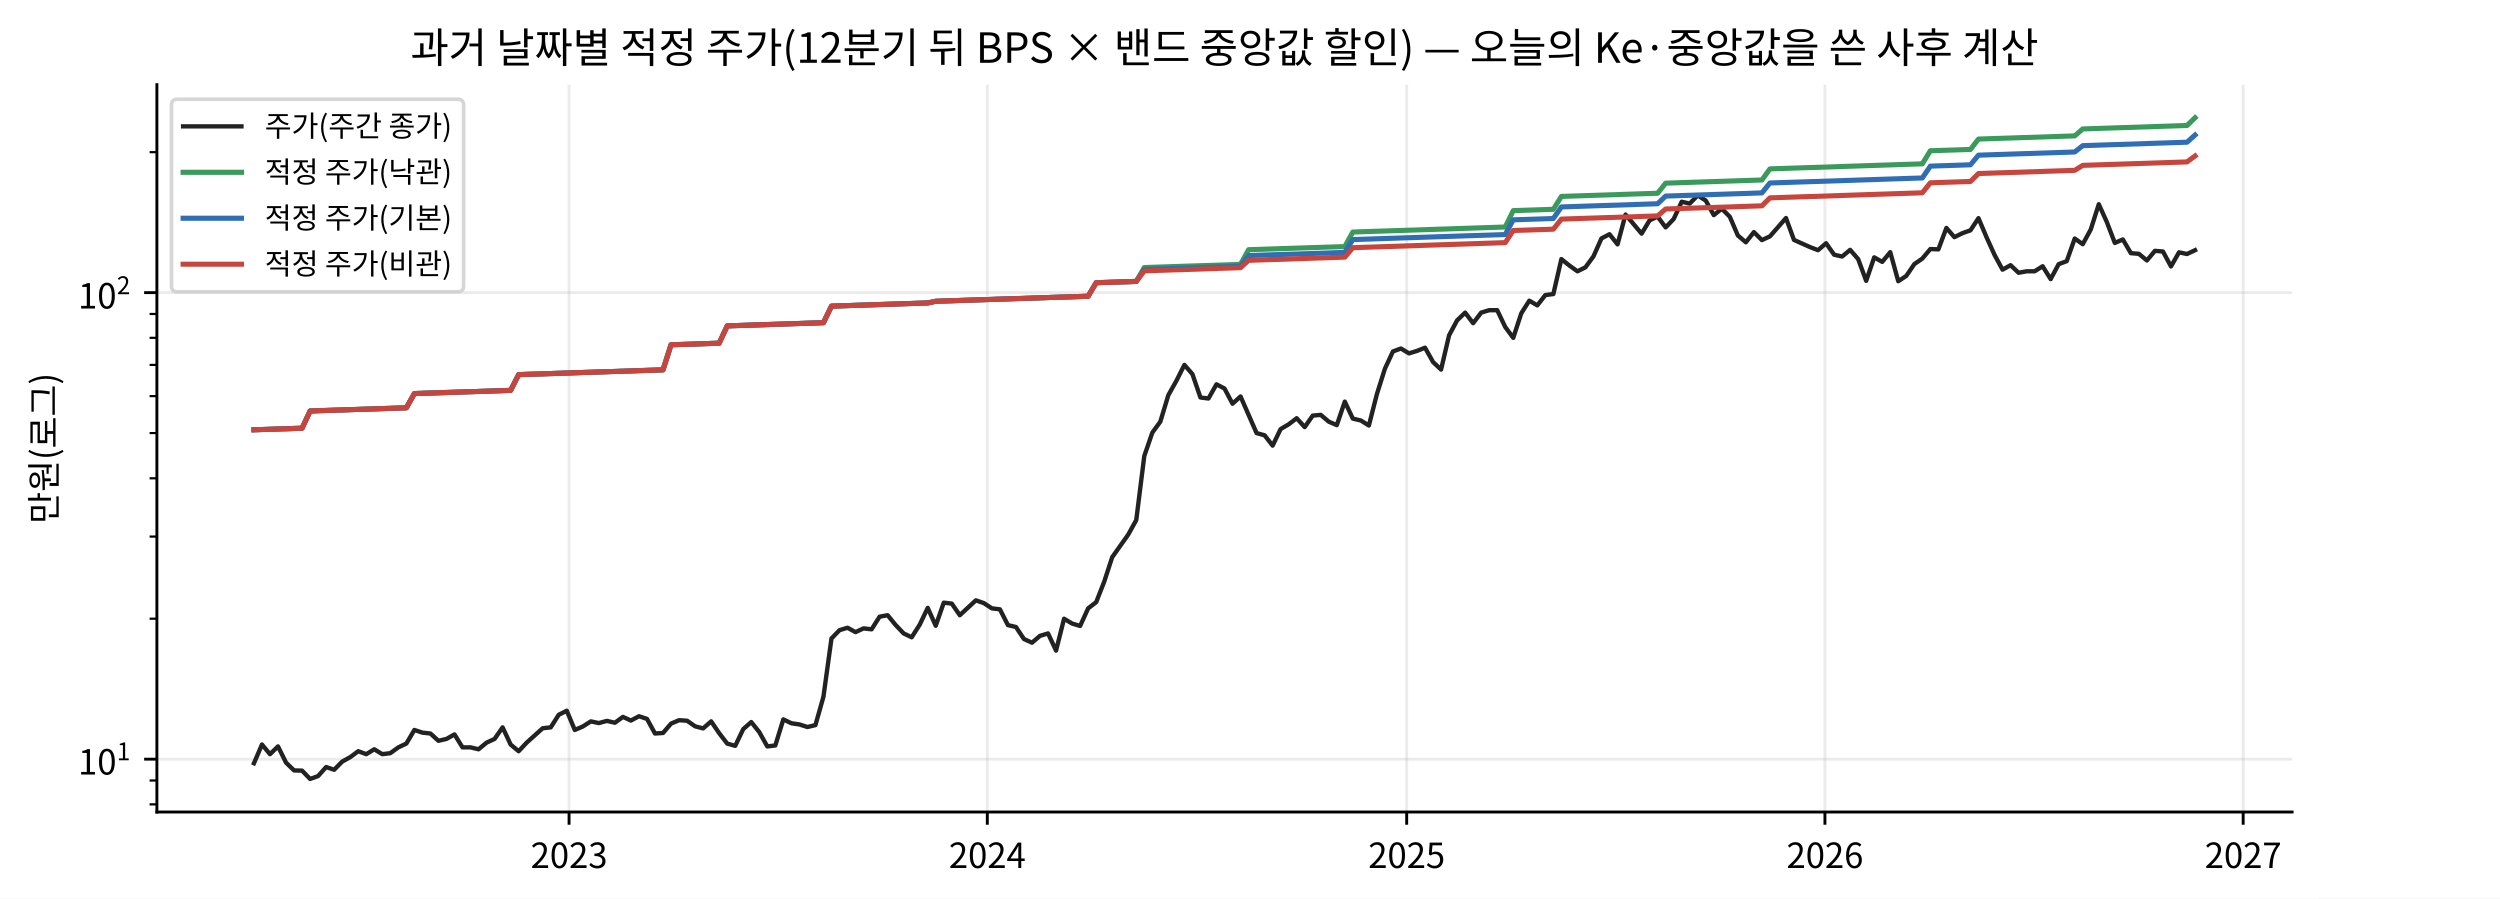
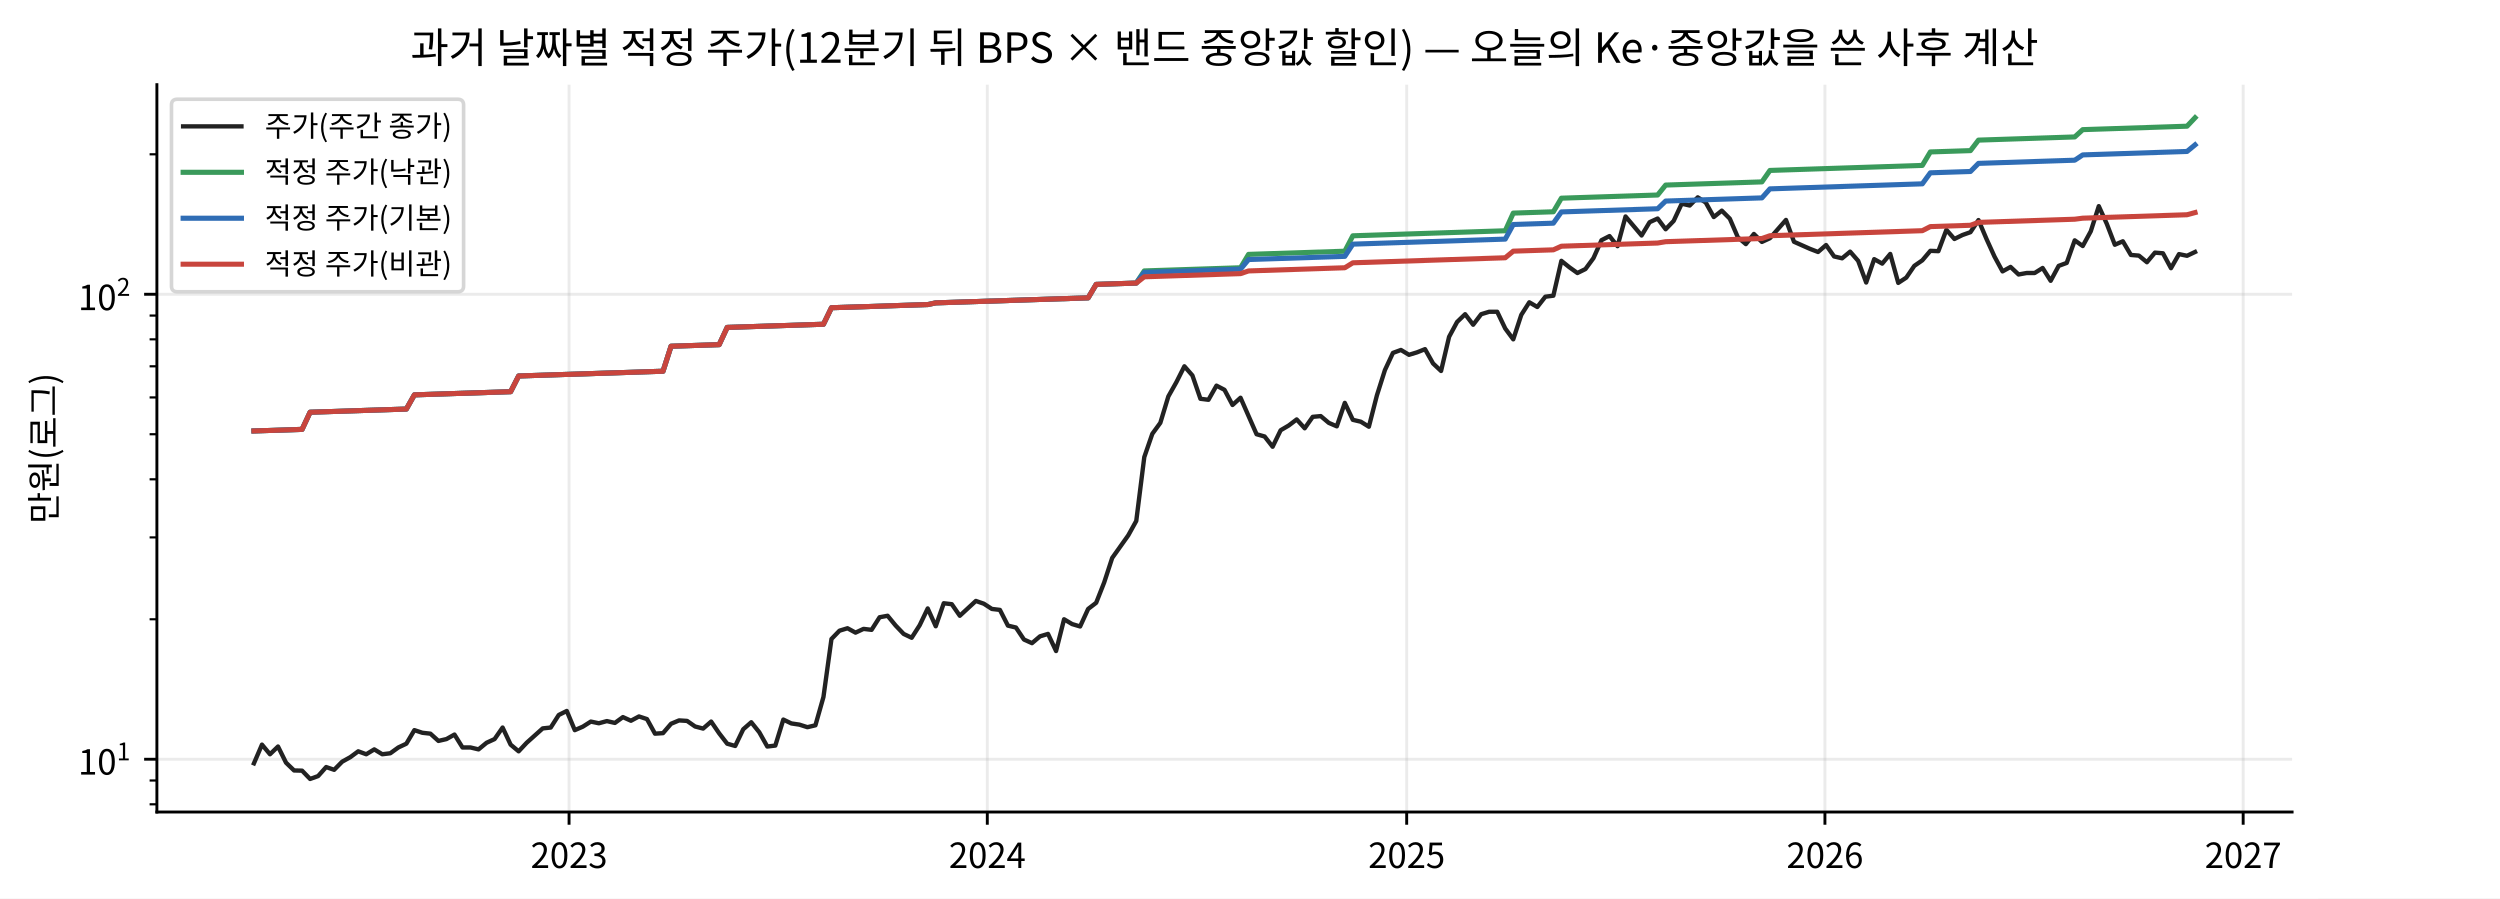
<svg xmlns="http://www.w3.org/2000/svg" xmlns:xlink="http://www.w3.org/1999/xlink" viewBox="0 0 686 246.516" width="686" height="246.516">
  <style>.grid{stroke:#e2e0d8;stroke-width:1}.zero{stroke:#8a8984;stroke-width:1}.base{stroke:#52514e;stroke-dasharray:5 4;stroke-width:1.2}.ax{fill:#52514e;font-size:11px}.dl{fill:#0b0b0b;font-size:11px;font-weight:600}text{font-family:-apple-system,'Apple SD Gothic Neo','Malgun Gothic','Noto Sans KR',sans-serif}</style>
  <rect x="0" y="0" width="686" height="246.516" fill="#ffffff" />
  <defs>
    <style type="text/css">*{stroke-linejoin: round; stroke-linecap: butt}</style>
  </defs>
  <g id="figure_1">
    <g id="patch_1">
      <path d="M 0 246.516  L 636.151 246.516  L 636.151 0  L 0 0  z " style="fill: #ffffff" />
    </g>
    <g id="axes_1">
      <g id="patch_2">
        <path d="M 43.051 222.816  L 628.951 222.816  L 628.951 23.232  L 43.051 23.232  z " style="fill: #ffffff" />
      </g>
      <g id="matplotlib.axis_1">
        <g id="xtick_1">
          <g id="line2d_1">
-             <path clip-path="url(#p89cba3cd01)" d="M 156.15 222.816  L 156.15 23.232  " style="fill: none; stroke: #b0b0b0; stroke-opacity: 0.25; stroke-width: 0.8; stroke-linecap: square" />
+             <path clip-path="url(#p11da241831)" d="M 156.15 222.816  L 156.15 23.232  " style="fill: none; stroke: #b0b0b0; stroke-opacity: 0.25; stroke-width: 0.8; stroke-linecap: square" />
          </g>
          <g id="line2d_2">
            <defs>
-               <path d="M 0 0  L 0 3.5  " id="m62ce308d05" style="stroke: #000000; stroke-width: 0.8" />
+               <path d="M 0 0  L 0 3.5  " id="mc30fbd68ea" style="stroke: #000000; stroke-width: 0.8" />
            </defs>
            <g>
-               <use style="stroke: #000000; stroke-width: 0.8" x="156.15" xlink:href="#m62ce308d05" y="222.816" />
+               <use style="stroke: #000000; stroke-width: 0.8" x="156.15" xlink:href="#mc30fbd68ea" y="222.816" />
            </g>
          </g>
          <g id="text_1">
            <text style="font-size: 9.5px; font-family: 'Noto Sans CJK JP'; text-anchor: middle" transform="rotate(-0 156.1502 238.176)" x="156.15" y="238.176">2023</text>
          </g>
        </g>
        <g id="xtick_2">
          <g id="line2d_3">
-             <path clip-path="url(#p89cba3cd01)" d="M 270.915 222.816  L 270.915 23.232  " style="fill: none; stroke: #b0b0b0; stroke-opacity: 0.25; stroke-width: 0.8; stroke-linecap: square" />
+             <path clip-path="url(#p11da241831)" d="M 270.915 222.816  L 270.915 23.232  " style="fill: none; stroke: #b0b0b0; stroke-opacity: 0.25; stroke-width: 0.8; stroke-linecap: square" />
          </g>
          <g id="line2d_4">
            <g>
-               <use style="stroke: #000000; stroke-width: 0.8" x="270.915" xlink:href="#m62ce308d05" y="222.816" />
+               <use style="stroke: #000000; stroke-width: 0.8" x="270.915" xlink:href="#mc30fbd68ea" y="222.816" />
            </g>
          </g>
          <g id="text_2">
            <text style="font-size: 9.5px; font-family: 'Noto Sans CJK JP'; text-anchor: middle" transform="rotate(-0 270.9154 238.176)" x="270.915" y="238.176">2024</text>
          </g>
        </g>
        <g id="xtick_3">
          <g id="line2d_5">
-             <path clip-path="url(#p89cba3cd01)" d="M 385.995 222.816  L 385.995 23.232  " style="fill: none; stroke: #b0b0b0; stroke-opacity: 0.25; stroke-width: 0.8; stroke-linecap: square" />
+             <path clip-path="url(#p11da241831)" d="M 385.995 222.816  L 385.995 23.232  " style="fill: none; stroke: #b0b0b0; stroke-opacity: 0.25; stroke-width: 0.8; stroke-linecap: square" />
          </g>
          <g id="line2d_6">
            <g>
-               <use style="stroke: #000000; stroke-width: 0.8" x="385.995" xlink:href="#m62ce308d05" y="222.816" />
+               <use style="stroke: #000000; stroke-width: 0.8" x="385.995" xlink:href="#mc30fbd68ea" y="222.816" />
            </g>
          </g>
          <g id="text_3">
            <text style="font-size: 9.5px; font-family: 'Noto Sans CJK JP'; text-anchor: middle" transform="rotate(-0 385.995 238.176)" x="385.995" y="238.176">2025</text>
          </g>
        </g>
        <g id="xtick_4">
          <g id="line2d_7">
-             <path clip-path="url(#p89cba3cd01)" d="M 500.76 222.816  L 500.76 23.232  " style="fill: none; stroke: #b0b0b0; stroke-opacity: 0.25; stroke-width: 0.8; stroke-linecap: square" />
+             <path clip-path="url(#p11da241831)" d="M 500.76 222.816  L 500.76 23.232  " style="fill: none; stroke: #b0b0b0; stroke-opacity: 0.25; stroke-width: 0.8; stroke-linecap: square" />
          </g>
          <g id="line2d_8">
            <g>
-               <use style="stroke: #000000; stroke-width: 0.8" x="500.76" xlink:href="#m62ce308d05" y="222.816" />
+               <use style="stroke: #000000; stroke-width: 0.8" x="500.76" xlink:href="#mc30fbd68ea" y="222.816" />
            </g>
          </g>
          <g id="text_4">
            <text style="font-size: 9.5px; font-family: 'Noto Sans CJK JP'; text-anchor: middle" transform="rotate(-0 500.7602 238.176)" x="500.76" y="238.176">2026</text>
          </g>
        </g>
        <g id="xtick_5">
          <g id="line2d_9">
-             <path clip-path="url(#p89cba3cd01)" d="M 615.525 222.816  L 615.525 23.232  " style="fill: none; stroke: #b0b0b0; stroke-opacity: 0.25; stroke-width: 0.8; stroke-linecap: square" />
+             <path clip-path="url(#p11da241831)" d="M 615.525 222.816  L 615.525 23.232  " style="fill: none; stroke: #b0b0b0; stroke-opacity: 0.25; stroke-width: 0.8; stroke-linecap: square" />
          </g>
          <g id="line2d_10">
            <g>
-               <use style="stroke: #000000; stroke-width: 0.8" x="615.525" xlink:href="#m62ce308d05" y="222.816" />
+               <use style="stroke: #000000; stroke-width: 0.8" x="615.525" xlink:href="#mc30fbd68ea" y="222.816" />
            </g>
          </g>
          <g id="text_5">
            <text style="font-size: 9.5px; font-family: 'Noto Sans CJK JP'; text-anchor: middle" transform="rotate(-0 615.5254 238.176)" x="615.525" y="238.176">2027</text>
          </g>
        </g>
      </g>
      <g id="matplotlib.axis_2">
        <g id="ytick_1">
          <g id="line2d_11">
-             <path clip-path="url(#p89cba3cd01)" d="M 43.051 208.317  L 628.951 208.317  " style="fill: none; stroke: #b0b0b0; stroke-opacity: 0.25; stroke-width: 0.8; stroke-linecap: square" />
+             <path clip-path="url(#p11da241831)" d="M 43.051 208.335  L 628.951 208.335  " style="fill: none; stroke: #b0b0b0; stroke-opacity: 0.25; stroke-width: 0.8; stroke-linecap: square" />
          </g>
          <g id="line2d_12">
            <defs>
-               <path d="M 0 0  L -3.5 0  " id="m7089ee80d8" style="stroke: #000000; stroke-width: 0.8" />
+               <path d="M 0 0  L -3.5 0  " id="mac27fb0cdb" style="stroke: #000000; stroke-width: 0.8" />
            </defs>
            <g>
-               <use style="stroke: #000000; stroke-width: 0.8" x="43.051" xlink:href="#m7089ee80d8" y="208.317" />
+               <use style="stroke: #000000; stroke-width: 0.8" x="43.051" xlink:href="#mac27fb0cdb" y="208.335" />
            </g>
          </g>
          <g id="text_6">
-             <g transform="translate(21.42141 212.7344)">
+             <g transform="translate(21.42141 212.7527)">
              <text>
                <tspan style="font-size: 9.5px; font-family: 'Noto Sans CJK JP'" x="0" y="-0.198">1</tspan>
                <tspan style="font-size: 9.5px; font-family: 'Noto Sans CJK JP'" x="5.273" y="-0.198">0</tspan>
                <tspan style="font-size: 6.65px; font-family: 'Noto Sans CJK JP'" x="10.636" y="-4.122">1</tspan>
              </text>
            </g>
          </g>
        </g>
        <g id="ytick_2">
          <g id="line2d_13">
-             <path clip-path="url(#p89cba3cd01)" d="M 43.051 80.297  L 628.951 80.297  " style="fill: none; stroke: #b0b0b0; stroke-opacity: 0.25; stroke-width: 0.8; stroke-linecap: square" />
+             <path clip-path="url(#p11da241831)" d="M 43.051 80.748  L 628.951 80.748  " style="fill: none; stroke: #b0b0b0; stroke-opacity: 0.25; stroke-width: 0.8; stroke-linecap: square" />
          </g>
          <g id="line2d_14">
            <g>
-               <use style="stroke: #000000; stroke-width: 0.8" x="43.051" xlink:href="#m7089ee80d8" y="80.297" />
+               <use style="stroke: #000000; stroke-width: 0.8" x="43.051" xlink:href="#mac27fb0cdb" y="80.748" />
            </g>
          </g>
          <g id="text_7">
-             <g transform="translate(21.42141 84.76216)">
+             <g transform="translate(21.42141 85.21333)">
              <text>
                <tspan style="font-size: 9.5px; font-family: 'Noto Sans CJK JP'" x="0" y="-0.111">1</tspan>
                <tspan style="font-size: 9.5px; font-family: 'Noto Sans CJK JP'" x="5.273" y="-0.111">0</tspan>
                <tspan style="font-size: 6.65px; font-family: 'Noto Sans CJK JP'" x="10.636" y="-4.034">2</tspan>
              </text>
            </g>
          </g>
        </g>
        <g id="ytick_3">
          <g id="line2d_15">
            <defs>
-               <path d="M 0 0  L -2 0  " id="m1932cd9bad" style="stroke: #000000; stroke-width: 0.6" />
+               <path d="M 0 0  L -2 0  " id="maa5437414d" style="stroke: #000000; stroke-width: 0.6" />
            </defs>
            <g>
-               <use style="stroke: #000000; stroke-width: 0.6" x="43.051" xlink:href="#m1932cd9bad" y="220.723" />
+               <use style="stroke: #000000; stroke-width: 0.6" x="43.051" xlink:href="#maa5437414d" y="220.7" />
            </g>
          </g>
        </g>
        <g id="ytick_4">
          <g id="line2d_16">
            <g>
-               <use style="stroke: #000000; stroke-width: 0.6" x="43.051" xlink:href="#m1932cd9bad" y="214.175" />
+               <use style="stroke: #000000; stroke-width: 0.6" x="43.051" xlink:href="#maa5437414d" y="214.173" />
            </g>
          </g>
        </g>
        <g id="ytick_5">
          <g id="line2d_17">
            <g>
-               <use style="stroke: #000000; stroke-width: 0.6" x="43.051" xlink:href="#m1932cd9bad" y="169.779" />
+               <use style="stroke: #000000; stroke-width: 0.6" x="43.051" xlink:href="#maa5437414d" y="169.928" />
            </g>
          </g>
        </g>
        <g id="ytick_6">
          <g id="line2d_18">
            <g>
-               <use style="stroke: #000000; stroke-width: 0.6" x="43.051" xlink:href="#m1932cd9bad" y="147.236" />
+               <use style="stroke: #000000; stroke-width: 0.6" x="43.051" xlink:href="#maa5437414d" y="147.461" />
            </g>
          </g>
        </g>
        <g id="ytick_7">
          <g id="line2d_19">
            <g>
-               <use style="stroke: #000000; stroke-width: 0.6" x="43.051" xlink:href="#m1932cd9bad" y="131.241" />
+               <use style="stroke: #000000; stroke-width: 0.6" x="43.051" xlink:href="#maa5437414d" y="131.52" />
            </g>
          </g>
        </g>
        <g id="ytick_8">
          <g id="line2d_20">
            <g>
-               <use style="stroke: #000000; stroke-width: 0.6" x="43.051" xlink:href="#m1932cd9bad" y="118.835" />
+               <use style="stroke: #000000; stroke-width: 0.6" x="43.051" xlink:href="#maa5437414d" y="119.156" />
            </g>
          </g>
        </g>
        <g id="ytick_9">
          <g id="line2d_21">
            <g>
-               <use style="stroke: #000000; stroke-width: 0.6" x="43.051" xlink:href="#m1932cd9bad" y="108.698" />
+               <use style="stroke: #000000; stroke-width: 0.6" x="43.051" xlink:href="#maa5437414d" y="109.053" />
            </g>
          </g>
        </g>
        <g id="ytick_10">
          <g id="line2d_22">
            <g>
-               <use style="stroke: #000000; stroke-width: 0.6" x="43.051" xlink:href="#m1932cd9bad" y="100.128" />
+               <use style="stroke: #000000; stroke-width: 0.6" x="43.051" xlink:href="#maa5437414d" y="100.512" />
            </g>
          </g>
        </g>
        <g id="ytick_11">
          <g id="line2d_23">
            <g>
-               <use style="stroke: #000000; stroke-width: 0.6" x="43.051" xlink:href="#m1932cd9bad" y="92.704" />
+               <use style="stroke: #000000; stroke-width: 0.6" x="43.051" xlink:href="#maa5437414d" y="93.113" />
            </g>
          </g>
        </g>
        <g id="ytick_12">
          <g id="line2d_24">
            <g>
-               <use style="stroke: #000000; stroke-width: 0.6" x="43.051" xlink:href="#m1932cd9bad" y="86.155" />
+               <use style="stroke: #000000; stroke-width: 0.6" x="43.051" xlink:href="#maa5437414d" y="86.586" />
            </g>
          </g>
        </g>
        <g id="ytick_13">
          <g id="line2d_25">
            <g>
-               <use style="stroke: #000000; stroke-width: 0.6" x="43.051" xlink:href="#m1932cd9bad" y="41.759" />
+               <use style="stroke: #000000; stroke-width: 0.6" x="43.051" xlink:href="#maa5437414d" y="42.341" />
            </g>
          </g>
        </g>
        <g id="text_8">
          <text style="font-size: 9.5px; font-family: 'Noto Sans CJK JP'; text-anchor: middle" transform="rotate(-90 15.56 123.024)" x="15.56" y="123.024">만원(로그)</text>
        </g>
      </g>
      <g id="line2d_26">
-         <path clip-path="url(#p89cba3cd01)" d="M 69.683 209.44  L 71.884 204.296  L 74.085 206.944  L 76.286 204.816  L 78.487 209.27  L 80.688 211.403  L 82.889 211.462  L 85.09 213.744  L 87.291 212.953  L 89.492 210.471  L 91.693 211.227  L 93.894 208.988  L 96.095 207.764  L 98.296 206.136  L 100.497 206.944  L 102.698 205.604  L 104.899 206.944  L 107.1 206.673  L 109.301 205.077  L 111.502 204.038  L 113.703 200.305  L 115.904 201.032  L 118.105 201.276  L 120.306 203.271  L 122.507 202.766  L 124.708 201.522  L 126.909 205.077  L 129.11 205.077  L 131.311 205.604  L 133.512 203.781  L 135.713 202.766  L 137.914 199.588  L 140.114 204.296  L 142.315 206.136  L 144.516 203.781  L 148.918 199.826  L 151.119 199.588  L 153.32 196.133  L 155.521 195.028  L 157.722 200.305  L 159.923 199.351  L 162.124 197.949  L 164.325 198.412  L 166.526 197.811  L 168.727 198.319  L 170.928 196.717  L 173.129 197.719  L 175.33 196.537  L 177.531 197.261  L 179.732 201.276  L 181.933 201.13  L 184.134 198.552  L 186.335 197.627  L 188.536 197.765  L 190.737 199.303  L 192.938 199.874  L 195.139 197.949  L 197.34 201.178  L 199.541 204.038  L 201.742 204.659  L 203.943 200.065  L 206.144 198.134  L 208.345 200.886  L 210.546 204.816  L 212.747 204.555  L 214.948 197.398  L 217.149 198.459  L 219.35 198.786  L 221.551 199.493  L 223.752 198.973  L 225.953 191.18  L 228.154 175.206  L 230.355 172.924  L 232.556 172.252  L 234.756 173.456  L 236.957 172.426  L 239.158 172.689  L 241.359 169.226  L 243.56 168.815  L 245.761 171.501  L 247.962 173.814  L 250.163 174.87  L 252.364 171.415  L 254.565 166.802  L 256.766 171.702  L 258.967 165.372  L 261.168 165.629  L 263.369 168.815  L 267.771 164.733  L 269.972 165.5  L 272.173 166.934  L 274.374 167.199  L 276.575 171.53  L 278.776 172.049  L 280.977 175.36  L 283.178 176.352  L 285.379 174.475  L 287.58 173.814  L 289.781 178.521  L 291.982 169.779  L 294.183 171.101  L 296.384 171.76  L 298.585 166.934  L 300.786 165.243  L 302.987 159.642  L 305.188 152.888  L 309.59 146.683  L 311.791 142.7  L 313.992 125.127  L 316.193 118.724  L 318.394 115.7  L 320.595 108.421  L 322.796 104.505  L 324.997 100.128  L 327.197 102.646  L 329.398 109.07  L 331.599 109.351  L 333.8 105.459  L 336.001 106.607  L 338.202 110.775  L 340.403 108.791  L 344.805 118.835  L 347.006 119.45  L 349.207 122.275  L 351.408 117.734  L 353.609 116.441  L 355.81 114.762  L 358.011 117.192  L 360.212 114.044  L 362.413 113.84  L 364.614 115.7  L 366.815 116.654  L 369.016 110.201  L 371.217 114.866  L 373.418 115.386  L 375.619 116.761  L 377.82 108.145  L 380.021 101.17  L 382.222 96.44  L 384.423 95.629  L 386.624 96.963  L 388.825 96.292  L 391.026 95.409  L 393.227 99.339  L 395.428 101.413  L 397.629 92.013  L 399.83 87.912  L 402.031 85.786  L 404.232 88.683  L 406.433 85.786  L 408.634 85.115  L 410.835 85.115  L 413.036 89.727  L 415.237 92.704  L 417.438 85.97  L 419.639 82.509  L 421.839 83.796  L 424.04 80.968  L 426.241 80.688  L 428.442 71.095  L 430.643 72.866  L 432.844 74.445  L 435.045 73.355  L 437.246 70.346  L 439.447 65.412  L 441.648 64.275  L 443.849 67.052  L 446.05 58.877  L 450.452 64.108  L 452.653 60.45  L 454.854 59.447  L 457.055 62.39  L 459.256 60.101  L 461.457 55.36  L 463.658 55.859  L 465.859 53.613  L 468.06 55.041  L 470.261 59.029  L 472.462 57.274  L 474.663 59.486  L 476.864 64.609  L 479.065 66.485  L 481.266 63.694  L 483.467 65.881  L 485.668 64.861  L 490.07 59.831  L 492.271 65.839  L 496.673 67.802  L 498.874 68.652  L 501.075 66.746  L 503.276 69.883  L 505.477 70.393  L 507.678 68.562  L 509.879 71.095  L 512.08 77.058  L 514.281 70.626  L 516.481 71.854  L 518.682 69.196  L 520.883 77.163  L 523.084 75.71  L 525.285 72.478  L 527.486 70.954  L 529.687 68.337  L 531.888 68.427  L 534.089 62.551  L 536.29 65.072  L 538.491 63.984  L 540.692 63.202  L 542.893 59.869  L 545.094 65.072  L 547.295 69.929  L 549.496 73.996  L 551.697 72.769  L 553.898 74.847  L 556.099 74.445  L 558.3 74.445  L 560.501 73.061  L 562.702 76.587  L 564.903 72.478  L 567.104 71.663  L 569.305 65.454  L 571.506 67.008  L 573.707 62.957  L 575.908 56.039  L 578.109 60.919  L 580.31 66.659  L 582.511 65.71  L 584.712 69.47  L 586.913 69.653  L 589.114 71.473  L 591.315 68.833  L 593.516 69.014  L 595.717 73.11  L 597.918 69.241  L 600.119 69.699  L 602.32 68.652  L 602.32 68.652  " style="fill: none; stroke: #222222; stroke-width: 1.2; stroke-linecap: square" />
+         <path clip-path="url(#p11da241831)" d="M 69.683 209.455  L 71.884 204.328  L 74.085 206.967  L 76.286 204.846  L 78.487 209.285  L 80.688 211.411  L 82.889 211.47  L 85.09 213.744  L 87.291 212.955  L 89.492 210.482  L 91.693 211.236  L 93.894 209.004  L 96.095 207.784  L 98.296 206.162  L 100.497 206.967  L 102.698 205.632  L 104.899 206.967  L 107.1 206.697  L 109.301 205.107  L 111.502 204.071  L 113.703 200.351  L 115.904 201.075  L 118.105 201.318  L 120.306 203.307  L 122.507 202.803  L 124.708 201.563  L 126.909 205.107  L 129.11 205.107  L 131.311 205.632  L 133.512 203.815  L 135.713 202.803  L 137.914 199.636  L 140.114 204.328  L 142.315 206.162  L 144.516 203.815  L 148.918 199.873  L 151.119 199.636  L 153.32 196.193  L 155.521 195.091  L 157.722 200.351  L 159.923 199.399  L 162.124 198.002  L 164.325 198.464  L 166.526 197.865  L 168.727 198.371  L 170.928 196.775  L 173.129 197.773  L 175.33 196.595  L 177.531 197.317  L 179.732 201.318  L 181.933 201.172  L 184.134 198.603  L 186.335 197.681  L 188.536 197.819  L 190.737 199.352  L 192.938 199.921  L 195.139 198.002  L 197.34 201.221  L 199.541 204.071  L 201.742 204.69  L 203.943 200.111  L 206.144 198.187  L 208.345 200.929  L 210.546 204.846  L 212.747 204.586  L 214.948 197.453  L 217.149 198.511  L 219.35 198.836  L 221.551 199.541  L 223.752 199.023  L 225.953 191.257  L 228.154 175.337  L 230.355 173.062  L 232.556 172.392  L 234.756 173.593  L 236.957 172.566  L 239.158 172.828  L 241.359 169.376  L 243.56 168.966  L 245.761 171.644  L 247.962 173.949  L 250.163 175.002  L 252.364 171.558  L 254.565 166.961  L 256.766 171.844  L 258.967 165.535  L 261.168 165.792  L 263.369 168.966  L 267.771 164.899  L 269.972 165.663  L 272.173 167.093  L 274.374 167.356  L 276.575 171.673  L 278.776 172.19  L 280.977 175.489  L 283.178 176.478  L 285.379 174.608  L 287.58 173.949  L 289.781 178.64  L 291.982 169.928  L 294.183 171.245  L 296.384 171.902  L 298.585 167.093  L 300.786 165.407  L 302.987 159.825  L 305.188 153.094  L 309.59 146.909  L 311.791 142.94  L 313.992 125.427  L 316.193 119.045  L 318.394 116.032  L 320.595 108.777  L 322.796 104.874  L 324.997 100.512  L 327.197 103.022  L 329.398 109.424  L 331.599 109.704  L 333.8 105.825  L 336.001 106.969  L 338.202 111.123  L 340.403 109.146  L 344.805 119.156  L 347.006 119.769  L 349.207 122.584  L 351.408 118.059  L 353.609 116.77  L 355.81 115.097  L 358.011 117.518  L 360.212 114.381  L 362.413 114.178  L 364.614 116.032  L 366.815 116.983  L 369.016 110.551  L 371.217 115.2  L 373.418 115.718  L 375.619 117.089  L 377.82 108.502  L 380.021 101.551  L 382.222 96.837  L 384.423 96.028  L 386.624 97.358  L 388.825 96.689  L 391.026 95.809  L 393.227 99.726  L 395.428 101.793  L 397.629 92.424  L 399.83 88.338  L 402.031 86.218  L 404.232 89.105  L 406.433 86.218  L 408.634 85.55  L 410.835 85.55  L 413.036 90.146  L 415.237 93.113  L 417.438 86.402  L 419.639 82.953  L 421.839 84.236  L 424.04 81.417  L 426.241 81.138  L 428.442 71.577  L 430.643 73.342  L 432.844 74.916  L 435.045 73.829  L 437.246 70.831  L 439.447 65.913  L 441.648 64.78  L 443.849 67.548  L 446.05 59.401  L 450.452 64.614  L 452.653 60.968  L 454.854 59.969  L 457.055 62.902  L 459.256 60.62  L 461.457 55.895  L 463.658 56.393  L 465.859 54.154  L 468.06 55.578  L 470.261 59.552  L 472.462 57.803  L 474.663 60.007  L 476.864 65.113  L 479.065 66.983  L 481.266 64.202  L 483.467 66.381  L 485.668 65.365  L 490.07 60.351  L 492.271 66.339  L 496.673 68.295  L 498.874 69.143  L 501.075 67.243  L 503.276 70.369  L 505.477 70.877  L 507.678 69.053  L 509.879 71.577  L 512.08 77.52  L 514.281 71.11  L 516.481 72.334  L 518.682 69.685  L 520.883 77.624  L 523.084 76.177  L 525.285 72.956  L 527.486 71.436  L 529.687 68.829  L 531.888 68.918  L 534.089 63.062  L 536.29 65.575  L 538.491 64.49  L 540.692 63.711  L 542.893 60.39  L 545.094 65.575  L 547.295 70.415  L 549.496 74.469  L 551.697 73.246  L 553.898 75.316  L 556.099 74.916  L 558.3 74.916  L 560.501 73.537  L 562.702 77.051  L 564.903 72.956  L 567.104 72.144  L 569.305 65.955  L 571.506 67.504  L 573.707 63.467  L 575.908 56.572  L 578.109 61.436  L 580.31 67.156  L 582.511 66.211  L 584.712 69.958  L 586.913 70.14  L 589.114 71.954  L 591.315 69.323  L 593.516 69.503  L 595.717 73.585  L 597.918 69.73  L 600.119 70.186  L 602.32 69.143  L 602.32 69.143  " style="fill: none; stroke: #222222; stroke-width: 1.2; stroke-linecap: square" />
      </g>
      <g id="line2d_27">
-         <path clip-path="url(#p89cba3cd01)" d="M 69.683 117.931  L 82.889 117.493  L 85.09 112.774  L 111.502 111.9  L 113.703 107.991  L 140.114 107.117  L 142.315 102.795  L 181.933 101.484  L 184.134 94.604  L 197.34 94.167  L 199.541 89.421  L 225.953 88.547  L 228.154 84.002  L 254.565 83.128  L 256.766 82.666  L 298.585 81.282  L 300.786 77.577  L 311.791 77.212  L 313.992 73.412  L 340.403 72.538  L 342.604 68.522  L 369.016 67.648  L 371.217 63.673  L 413.036 62.29  L 415.237 57.795  L 426.241 57.43  L 428.442 53.9  L 454.854 53.026  L 457.055 50.261  L 483.467 49.387  L 485.668 46.34  L 527.486 44.956  L 529.687 41.37  L 540.692 41.006  L 542.893 38.159  L 569.305 37.285  L 571.506 35.381  L 600.119 34.434  L 602.32 32.304  L 602.32 32.304  " style="fill: none; stroke: #3a9a5b; stroke-width: 1.4; stroke-linecap: square" />
+         <path clip-path="url(#p11da241831)" d="M 69.683 118.254  L 82.889 117.819  L 85.09 113.115  L 111.502 112.244  L 113.703 108.349  L 140.114 107.478  L 142.315 103.17  L 181.933 101.863  L 184.134 95.006  L 197.34 94.571  L 199.541 89.841  L 225.953 88.97  L 228.154 84.441  L 254.565 83.57  L 256.766 83.109  L 298.585 81.73  L 300.786 78.037  L 311.791 77.674  L 313.992 74.34  L 340.403 73.468  L 342.604 69.801  L 369.016 68.93  L 371.217 64.702  L 413.036 63.322  L 415.237 58.475  L 426.241 58.112  L 428.442 54.381  L 454.854 53.51  L 457.055 50.782  L 483.467 49.911  L 485.668 46.768  L 527.486 45.389  L 529.687 41.692  L 540.692 41.329  L 542.893 38.448  L 569.305 37.576  L 571.506 35.573  L 600.119 34.63  L 602.32 32.304  L 602.32 32.304  " style="fill: none; stroke: #3a9a5b; stroke-width: 1.4; stroke-linecap: square" />
      </g>
      <g id="line2d_28">
-         <path clip-path="url(#p89cba3cd01)" d="M 69.683 117.931  L 82.889 117.493  L 85.09 112.774  L 111.502 111.9  L 113.703 107.991  L 140.114 107.117  L 142.315 102.795  L 181.933 101.484  L 184.134 94.604  L 197.34 94.167  L 199.541 89.421  L 225.953 88.547  L 228.154 84.002  L 254.565 83.128  L 256.766 82.666  L 298.585 81.282  L 300.786 77.577  L 311.791 77.212  L 313.992 73.94  L 340.403 73.066  L 342.604 70.125  L 369.016 69.251  L 371.217 65.739  L 413.036 64.355  L 415.237 60.319  L 426.241 59.955  L 428.442 56.781  L 454.854 55.907  L 457.055 53.806  L 483.467 52.932  L 485.668 50.212  L 527.486 48.828  L 529.687 45.585  L 540.692 45.22  L 542.893 42.579  L 569.305 41.705  L 571.506 39.968  L 600.119 39.021  L 602.32 37.051  L 602.32 37.051  " style="fill: none; stroke: #2f6db5; stroke-width: 1.4; stroke-linecap: square" />
+         <path clip-path="url(#p11da241831)" d="M 69.683 118.254  L 82.889 117.819  L 85.09 113.115  L 111.502 112.244  L 113.703 108.349  L 140.114 107.478  L 142.315 103.17  L 181.933 101.863  L 184.134 95.006  L 197.34 94.571  L 199.541 89.841  L 225.953 88.97  L 228.154 84.441  L 254.565 83.57  L 256.766 83.109  L 298.585 81.73  L 300.786 78.037  L 311.791 77.674  L 313.992 74.732  L 340.403 73.861  L 342.604 71.216  L 369.016 70.345  L 371.217 66.992  L 413.036 65.613  L 415.237 61.603  L 426.241 61.24  L 428.442 58.15  L 454.854 57.279  L 457.055 55.171  L 483.467 54.299  L 485.668 51.824  L 527.486 50.444  L 529.687 47.419  L 540.692 47.056  L 542.893 44.83  L 569.305 43.959  L 571.506 42.504  L 600.119 41.56  L 602.32 39.752  L 602.32 39.752  " style="fill: none; stroke: #2f6db5; stroke-width: 1.4; stroke-linecap: square" />
      </g>
      <g id="line2d_29">
-         <path clip-path="url(#p89cba3cd01)" d="M 69.683 117.931  L 82.889 117.493  L 85.09 112.774  L 111.502 111.9  L 113.703 107.991  L 140.114 107.117  L 142.315 102.795  L 181.933 101.484  L 184.134 94.604  L 197.34 94.167  L 199.541 89.421  L 225.953 88.547  L 228.154 84.002  L 254.565 83.128  L 256.766 82.666  L 298.585 81.282  L 300.786 77.577  L 311.791 77.212  L 313.992 74.323  L 340.403 73.449  L 342.604 71.432  L 369.016 70.558  L 371.217 67.963  L 413.036 66.579  L 415.237 63.251  L 426.241 62.887  L 428.442 60.12  L 454.854 59.246  L 457.055 57.351  L 483.467 56.477  L 485.668 54.289  L 527.486 52.905  L 529.687 50.16  L 540.692 49.796  L 542.893 47.619  L 569.305 46.745  L 571.506 45.376  L 600.119 44.429  L 602.32 42.789  L 602.32 42.789  " style="fill: none; stroke: #c8453d; stroke-width: 1.4; stroke-linecap: square" />
+         <path clip-path="url(#p11da241831)" d="M 69.683 118.254  L 82.889 117.819  L 85.09 113.115  L 111.502 112.244  L 113.703 108.349  L 140.114 107.478  L 142.315 103.17  L 181.933 101.863  L 184.134 95.006  L 197.34 94.571  L 199.541 89.841  L 225.953 88.97  L 228.154 84.441  L 254.565 83.57  L 256.766 83.109  L 298.585 81.73  L 300.786 78.037  L 311.791 77.674  L 313.992 75.954  L 340.403 75.083  L 342.604 74.344  L 369.016 73.473  L 371.217 72.112  L 413.036 70.733  L 415.237 68.918  L 426.241 68.555  L 428.442 67.559  L 454.854 66.688  L 457.055 66.32  L 483.467 65.448  L 485.668 64.682  L 527.486 63.302  L 529.687 62.179  L 540.692 61.816  L 542.893 61.024  L 569.305 60.153  L 571.506 59.87  L 600.119 58.926  L 602.32 58.333  L 602.32 58.333  " style="fill: none; stroke: #c8453d; stroke-width: 1.4; stroke-linecap: square" />
      </g>
      <g id="patch_3">
        <path d="M 43.051 222.816  L 43.051 23.232  " style="fill: none; stroke: #000000; stroke-width: 0.8; stroke-linejoin: miter; stroke-linecap: square" />
      </g>
      <g id="patch_4">
        <path d="M 43.051 222.816  L 628.951 222.816  " style="fill: none; stroke: #000000; stroke-width: 0.8; stroke-linejoin: miter; stroke-linecap: square" />
      </g>
      <g id="text_9">
        <text style="font-size: 11.4px; font-family: 'Noto Sans CJK JP'; text-anchor: middle" transform="rotate(-0 336.0014 17.232)" x="336.001" y="17.232">과거 날짜별 적정 주가(12분기 뒤 BPS × 밴드 중앙값 할인) — 오늘의 Ke·중앙값을 쓴 사후 계산</text>
      </g>
      <g id="legend_1">
        <g id="patch_5">
          <path d="M 48.651 80.062  L 125.611 80.062  Q 127.211 80.062 127.211 78.462  L 127.211 28.832  Q 127.211 27.232 125.611 27.232  L 48.651 27.232  Q 47.051 27.232 47.051 28.832  L 47.051 78.462  Q 47.051 80.062 48.651 80.062  z " style="fill: #ffffff; opacity: 0.8; stroke: #cccccc; stroke-linejoin: miter" />
        </g>
        <g id="line2d_30">
          <path d="M 50.251 34.672  L 58.251 34.672  L 66.251 34.672  " style="fill: none; stroke: #222222; stroke-width: 1.2; stroke-linecap: square" />
        </g>
        <g id="text_10">
          <text style="font-size: 8px; font-family: 'Noto Sans CJK JP'; text-anchor: start" transform="rotate(-0 72.65141 37.472)" x="72.651" y="37.472">주가(주간 종가)</text>
        </g>
        <g id="line2d_31">
          <path d="M 50.251 47.279  L 58.251 47.279  L 66.251 47.279  " style="fill: none; stroke: #3a9a5b; stroke-width: 1.4; stroke-linecap: square" />
        </g>
        <g id="text_11">
          <text style="font-size: 8px; font-family: 'Noto Sans CJK JP'; text-anchor: start" transform="rotate(-0 72.65141 50.0795)" x="72.651" y="50.08">적정 주가(낙관)</text>
        </g>
        <g id="line2d_32">
          <path d="M 50.251 59.887  L 58.251 59.887  L 66.251 59.887  " style="fill: none; stroke: #2f6db5; stroke-width: 1.4; stroke-linecap: square" />
        </g>
        <g id="text_12">
          <text style="font-size: 8px; font-family: 'Noto Sans CJK JP'; text-anchor: start" transform="rotate(-0 72.65141 62.687)" x="72.651" y="62.687">적정 주가(기본)</text>
        </g>
        <g id="line2d_33">
          <path d="M 50.251 72.495  L 58.251 72.495  L 66.251 72.495  " style="fill: none; stroke: #c8453d; stroke-width: 1.4; stroke-linecap: square" />
        </g>
        <g id="text_13">
          <text style="font-size: 8px; font-family: 'Noto Sans CJK JP'; text-anchor: start" transform="rotate(-0 72.65141 75.2945)" x="72.651" y="75.294">적정 주가(비관)</text>
        </g>
      </g>
    </g>
  </g>
  <defs>
-     <clipPath id="p89cba3cd01">
+     <clipPath id="p11da241831">
      <rect height="199.584" width="585.9" x="43.051" y="23.232" />
    </clipPath>
  </defs>
</svg>
